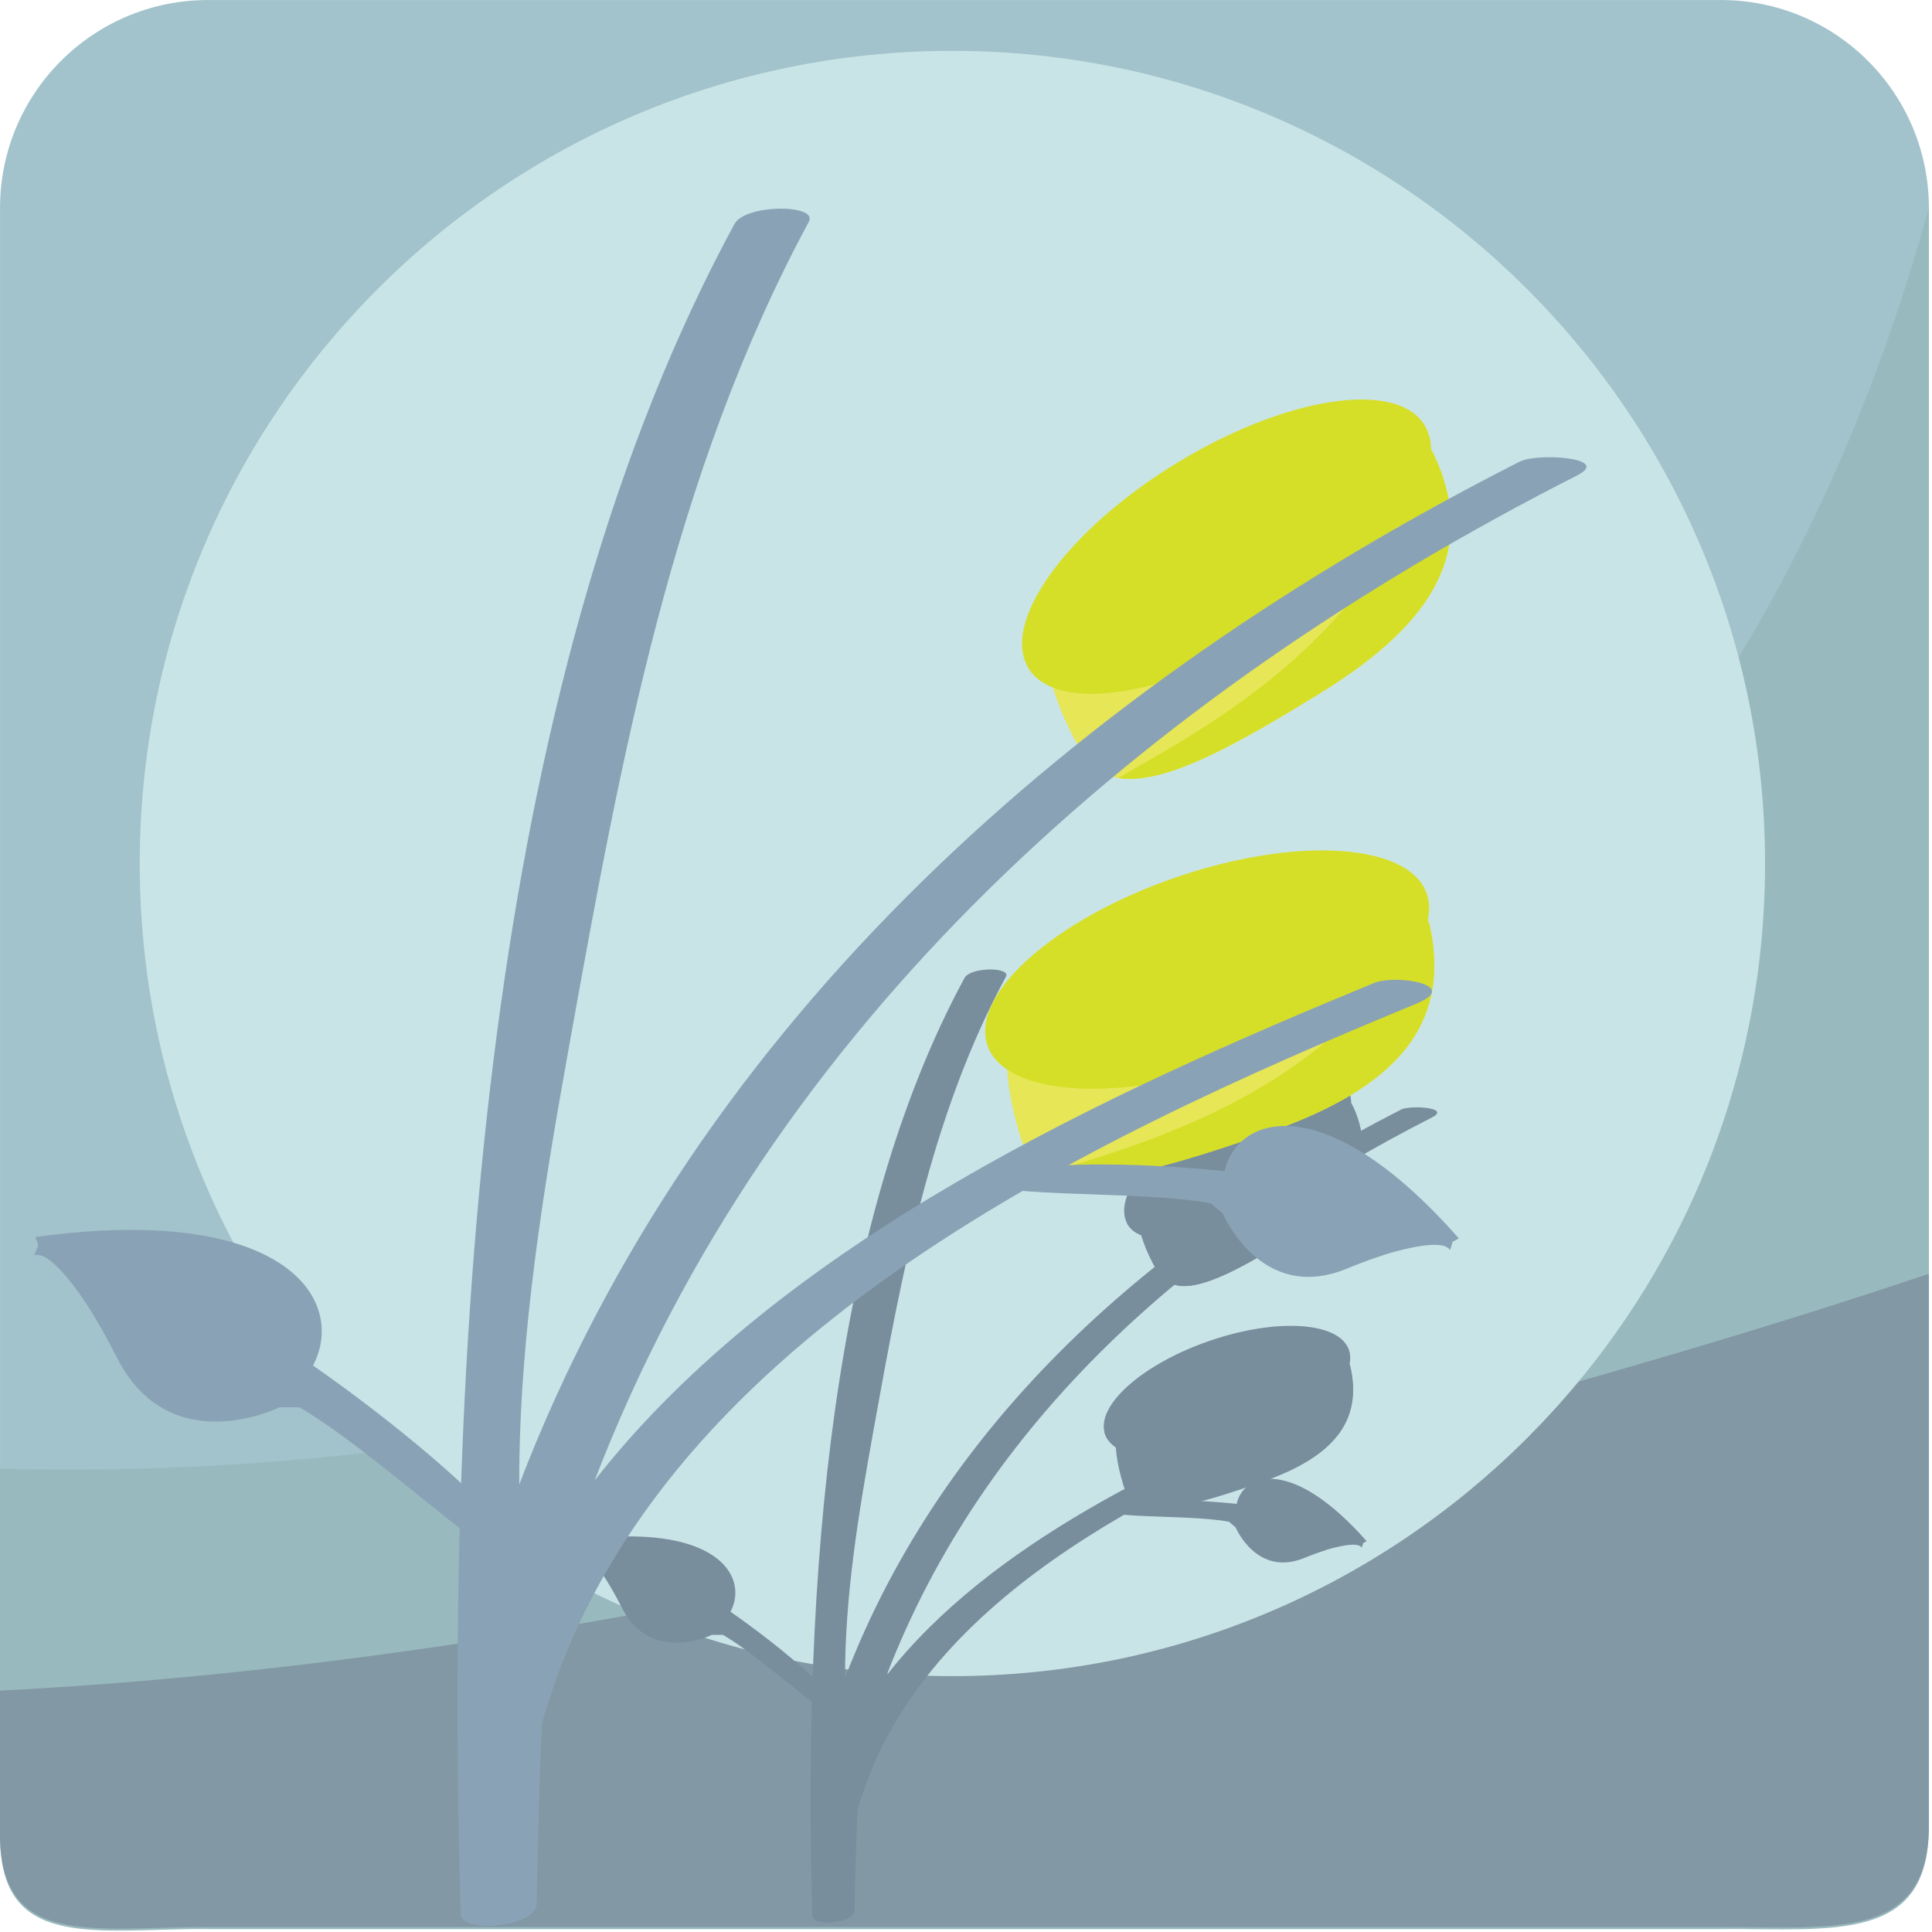
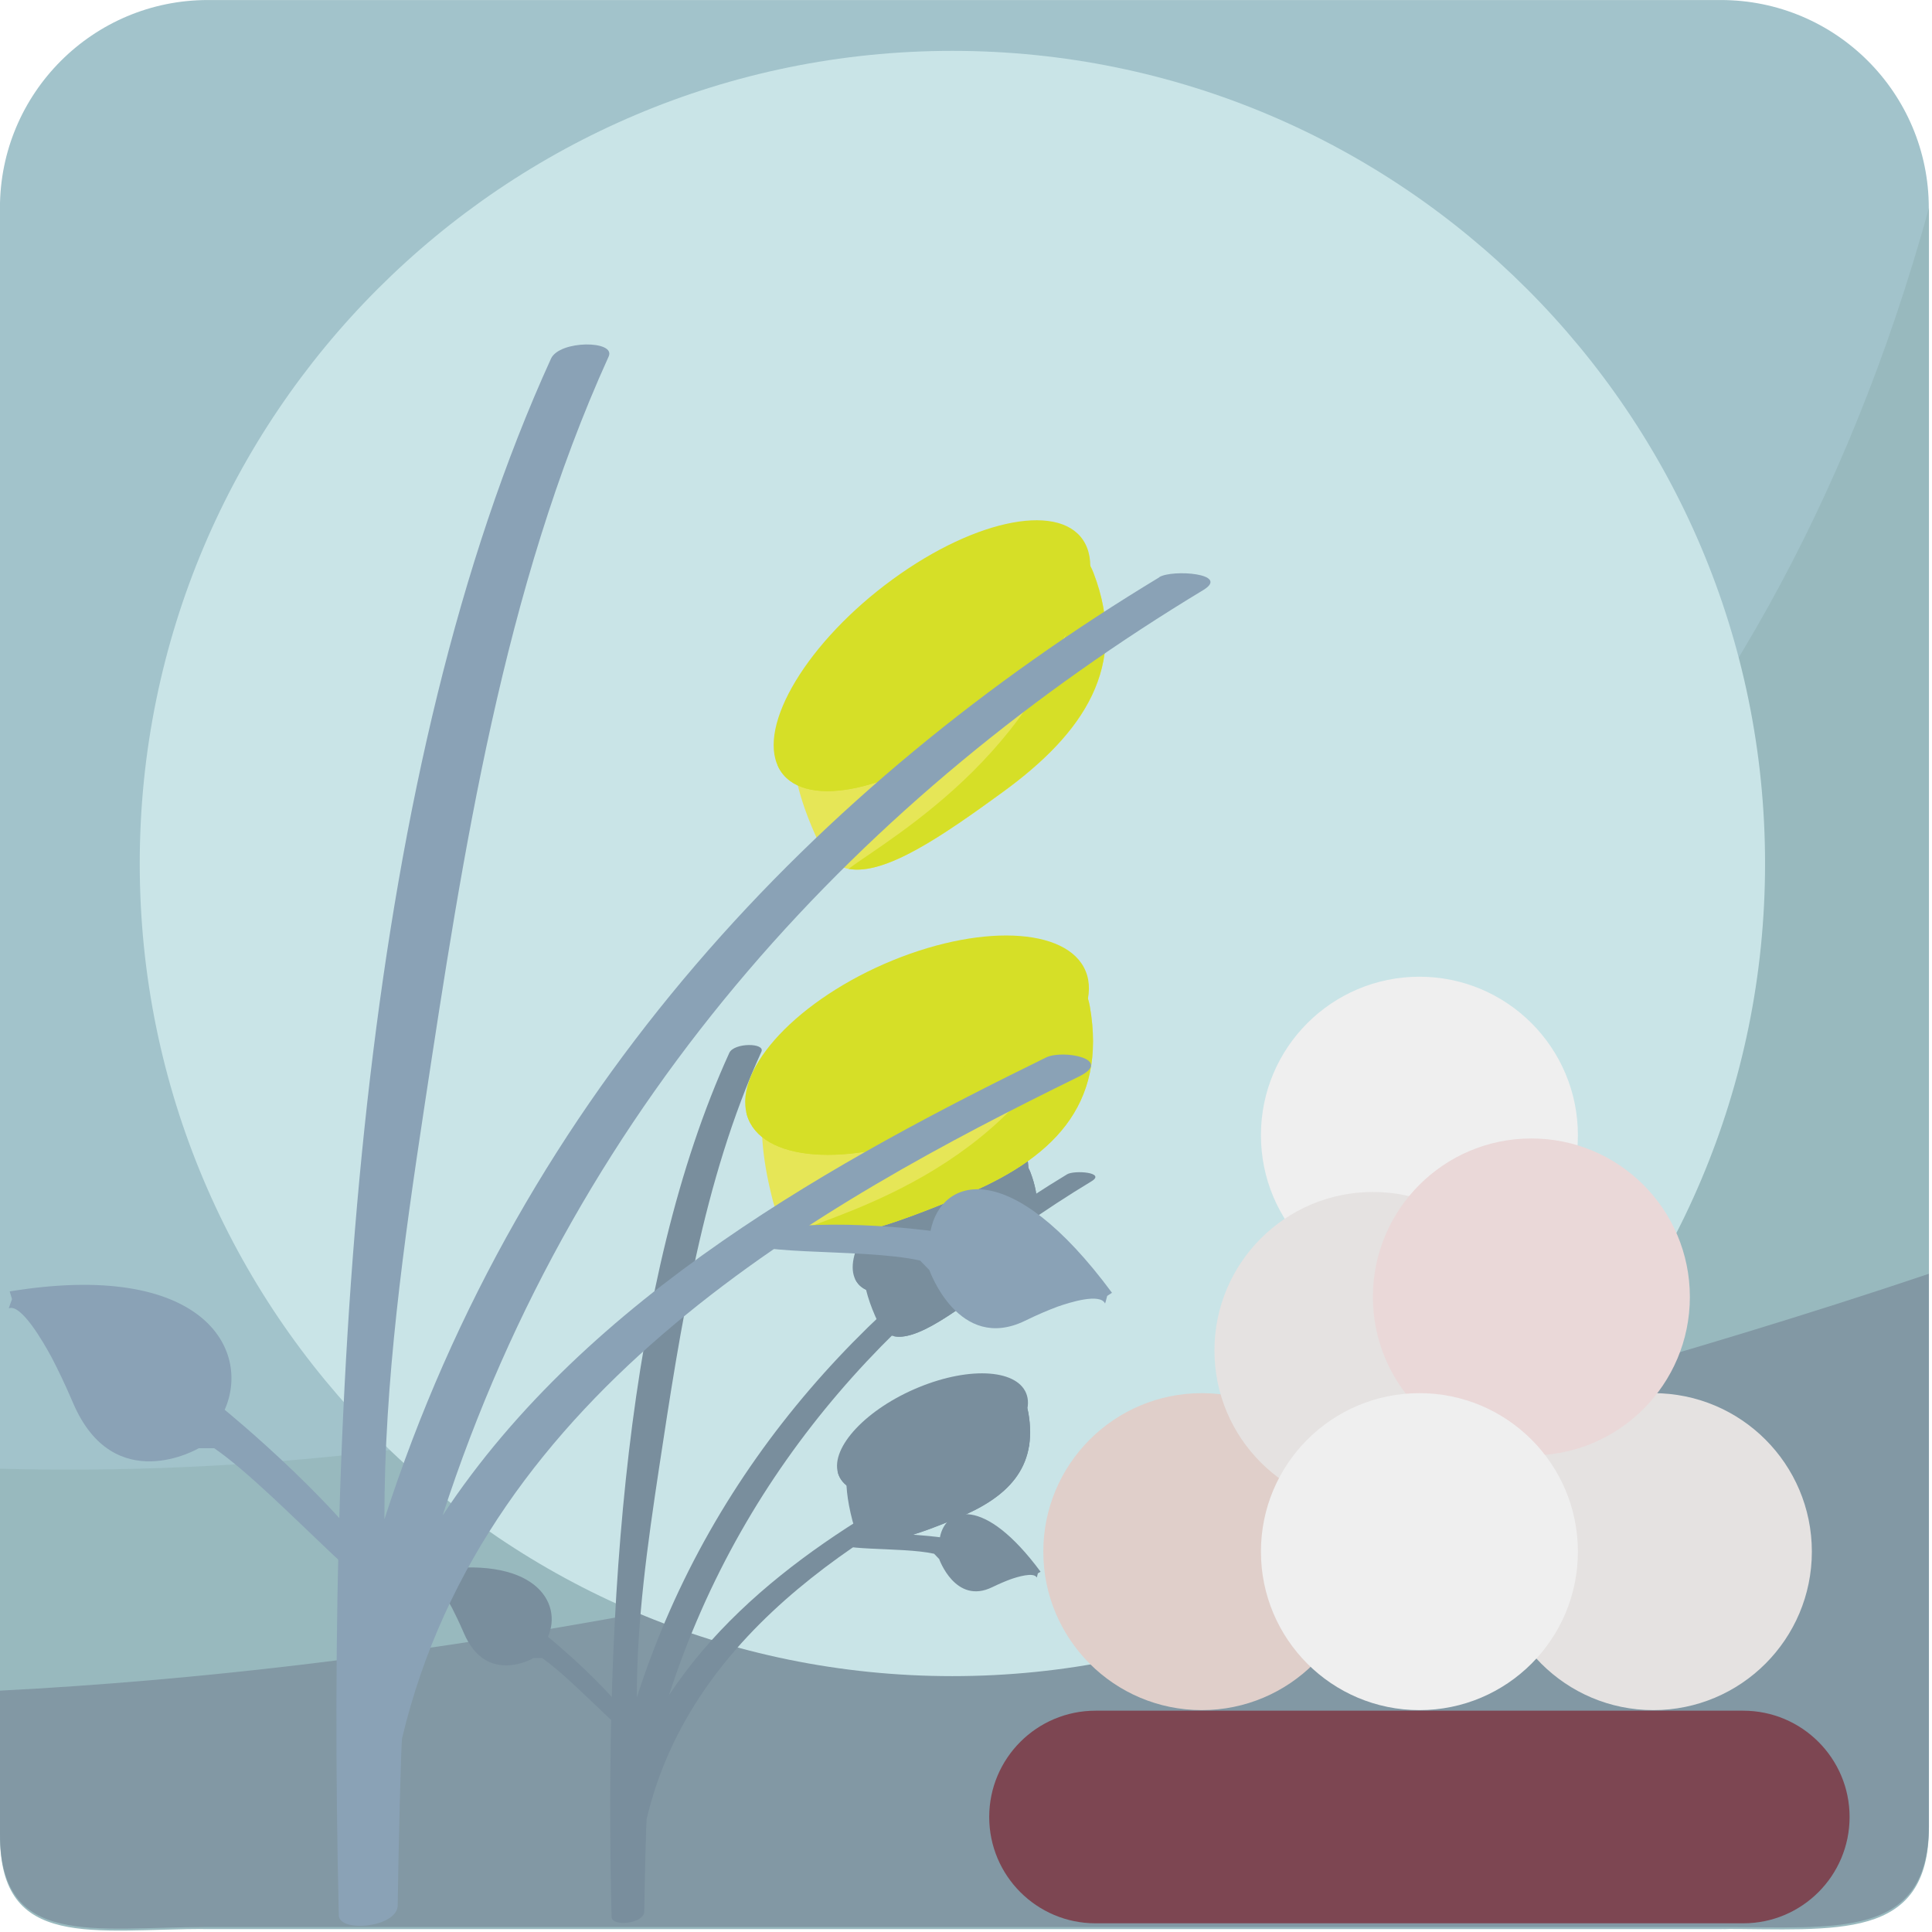
<svg xmlns="http://www.w3.org/2000/svg" viewBox="0 0 64 64" enable-background="new 0 0 64 64">
-   <path fill="#a2c3cb" d="m63.898 57.01c0 3.808-3.082 6.894-6.89 6.894h-50.12c-3.805-.003-6.887-3.087-6.887-6.894v-50.12c0-3.804 3.082-6.889 6.887-6.889h50.12c3.809 0 6.889 3.085 6.889 6.889v50.12" />
-   <path fill="#98b9be" d="m0 48.652v12.162c0 3.808 3.082 3.084 6.887 3.084h50.12c3.809 0 6.889.433 6.889-3.375v-53.636c-10.911 39.634-50.14 42.15-63.899 41.765" />
+   <path fill="#a2c3cb" d="m63.898 57.01c0 3.808-3.082 6.894-6.893 6.894h-50.12c-3.805-.003-6.887-3.087-6.887-6.894v-50.12c0-3.804 3.082-6.889 6.887-6.889h50.12c3.809 0 6.889 3.085 6.889 6.889v50.12" />
+   <path fill="#98b9be" d="M0,48.652v12.162c0,3.808,3.082,3.084,6.887,3.084H57.01c3.809,0,6.889,0.433,6.889-3.375  V6.887C52.988,46.521,13.764,49.034,0,48.652z" />
  <path fill="#8298a4" d="m39.18 49.34c-12.745 3.402-25.93 5.981-39.18 6.665v4.743c0 3.808 3.082 3.086 6.887 3.086h50.12c3.809 0 6.889.433 6.889-3.376v-18.262c-8.122 2.735-16.45 4.936-24.715 7.144" />
  <path fill="#c9e4e7" d="m58.47 28.607c0 14.864-12.05 26.917-26.923 26.917-14.867 0-26.918-12.05-26.918-26.917 0-14.867 12.05-26.922 26.918-26.922 14.869 0 26.923 12.06 26.923 26.922" />
+   <path fill="#7d4652" d="m61.27 60.19c0 1.945-1.578 3.522-3.521 3.522h-21.459c-1.944 0-3.521-1.577-3.521-3.522 0-1.942 1.576-3.521 3.521-3.521h21.456c1.945 0 3.524 1.577 3.524 3.521" />
+   <circle fill="#e5e2e1" cx="54.77" cy="51.4" r="5.25" />
+   <circle fill="#e0cfca" cx="39.811" cy="51.4" r="5.25" />
+   <circle fill="#efefef" cx="47.02" cy="37.605" r="5.25" />
+   <circle fill="#e5e2e1" cx="45.48" cy="44.736" r="5.25" />
+   <circle fill="#ead8d8" cx="50.729" cy="42.963" r="5.25" />
+   <circle fill="#efefef" cx="47.02" cy="51.4" r="5.25" />
  <g fill="#798e9d">
-     <path d="m38.33 42.11c.646 1.128 2.431.112 4.349-1.062 1.92-1.176 3-2.506 2.151-4.372-.538-1.185-2.694-.82-4.614.355-1.919 1.178-3.485 2.277-1.886 5.079" />
-     <path d="m44.664 36.421c-.682 3.681-4.635 5.532-5.65 6.168.865.136 2.229-.655 3.668-1.537 1.92-1.176 3-2.506 2.151-4.372-.049-.1-.101-.182-.169-.259" />
-     <ellipse transform="matrix(.5228.8524-.8524.5228 52.24-16.657)" cx="40.996" cy="38.33" rx="1.789" ry="4.273" />
-     <path d="m42.27 38.449c-1.199.787-3.189 2.476-4.941 2.064.008.019.018.033.025.051.518.843 2.564.523 4.578-.709 1.543-.948 2.614-2.16 2.799-3.055-.821.613-1.693 1.147-2.461 1.649" />
-     <path d="m37.22 49.22c.385 1.244 2.348.641 4.476-.095 2.127-.729 3.47-1.795 3.048-3.799-.268-1.274-2.456-1.386-4.585-.654-2.128.734-3.896 1.47-2.939 4.548" />
-     <path d="m44.637 45.04c-1.464 3.444-5.725 4.396-6.852 4.797.814.322 2.316-.155 3.912-.707 2.127-.729 3.474-1.795 3.048-3.801-.027-.104-.061-.198-.108-.289" />
-     <ellipse transform="matrix(.3259.9454-.9454.3259 70.993-7.338)" cx="40.642" cy="46.11" rx="1.791" ry="4.274" />
-     <path d="m41.863 46.5c-1.344.507-3.652 1.725-5.275.941.004.021.001.039.014.058.324.933 2.396 1.069 4.625.301 1.715-.593 3.02-1.543 3.39-2.377-.935.421-1.892.752-2.754 1.077" />
-     <path d="m46.4 36.764c-8.112 4.125-15.12 10.247-18.407 18.816-.004-2.76.461-5.521.948-8.229.924-5.129 1.876-10.361 4.381-14.995.177-.326-1.168-.331-1.372.041-4.414 8.146-5.36 19.763-5.04 31.08.012.359 1.392.244 1.399-.195.016-1.051.081-3.258.104-3.337 1.964-6.961 9.925-10.677 16.06-13.212.854-.348-.371-.547-.771-.383-4.857 2-10.876 4.734-14.332 9.146 3.242-8.416 10.08-14.42 18.07-18.481.646-.328-.732-.415-1.047-.255" />
-     <path d="m28.26 57.04c-1.062-1.603-4.061-3.649-4.061-3.649.638-1.211-.532-2.994-5.107-2.365l.059.154c-.053.111-.079.188-.079.188.287-.104.818.667 1.021.982.149.244.314.527.506.904.966 1.904 2.983.903 2.983.903h.365c1.544.889 4.351 3.659 4.313 2.883" />
-     <path d="m36.611 49.9c1.475-.411 4.354-.082 4.354-.082.245-1.062 1.876-1.526 4.307 1.236l-.117.062c-.021.095-.047.15-.047.15-.123-.209-.842-.021-1.127.062-.219.071-.467.155-.777.282-1.574.645-2.271-1.01-2.271-1.01l-.218-.19c-1.393-.264-4.529-.06-4.104-.51" />
+     <path d="m29.1 43.829c.501 1.039 1.884.104 3.368-.979 1.487-1.082 2.323-2.308 1.666-4.02-.415-1.093-2.086-.757-3.573.327-1.486 1.083-2.698 2.097-1.461 4.676" />
+     <path d="m34 38.586c-.525 3.391-3.588 5.096-4.375 5.682.669.125 1.726-.604 2.84-1.416 1.487-1.084 2.325-2.309 1.666-4.02-.038-.095-.078-.17-.131-.241" />
+     <path d="m33.98 38.28c.399.775-.539 2.324-2.097 3.461-1.559 1.137-3.146 1.429-3.544.654-.401-.777.538-2.327 2.096-3.463 1.559-1.136 3.147-1.427 3.545-.652" />
+     <path d="m32.15 40.455c-.928.725-2.469 2.277-3.827 1.9.006.018.014.027.02.045.401.775 1.984.48 3.544-.651 1.196-.873 2.025-1.989 2.167-2.813-.634.564-1.309 1.056-1.904 1.519" />
+     <path d="m28.24 50.38c.298 1.146 1.818.591 3.468-.087 1.646-.673 2.686-1.654 2.357-3.499-.207-1.174-1.901-1.274-3.547-.604-1.649.678-3.02 1.355-2.278 4.19" />
+     <path d="m33.979 46.521c-1.135 3.172-4.433 4.049-5.306 4.418.631.297 1.794-.144 3.03-.649 1.646-.673 2.689-1.654 2.359-3.501-.019-.098-.046-.184-.083-.268" />
+     <path d="m34.02 46.23c.25.861-.951 2.133-2.679 2.845-1.727.707-3.331.584-3.581-.277-.249-.86.949-2.134 2.677-2.843 1.729-.71 3.331-.587 3.583.275" />
+     <path d="m31.831 47.87c-1.04.466-2.828 1.589-4.084.866.002.02.007.037.01.054.251.858 1.855.983 3.582.276 1.328-.547 2.341-1.422 2.625-2.188-.724.388-1.466.692-2.133.992" />
+     <path d="m35.35 38.9c-6.283 3.8-11.714 9.438-14.254 17.328-.004-2.541.356-5.082.733-7.576.716-4.726 1.453-9.541 3.393-13.811.136-.301-.905-.306-1.063.037-3.418 7.501-4.151 18.2-3.9 28.624.009.331 1.078.228 1.083-.179.013-.971.063-3 .08-3.072 1.521-6.41 7.687-9.833 12.439-12.168.662-.318-.287-.504-.6-.354-3.761 1.848-8.421 4.36-11.1 8.426 2.51-7.751 7.806-13.279 13.991-17.02.505-.299-.562-.379-.805-.234" />
+     <path d="m21.297 57.58c-.822-1.477-3.145-3.36-3.145-3.36.494-1.114-.412-2.758-3.955-2.177l.045.141c-.041.104-.061.174-.061.174.222-.098.633.613.791.902.115.227.243.487.392.833.748 1.755 2.31.833 2.31.833h.283c1.196.818 3.369 3.369 3.34 2.654" />
+     <path d="m27.765 50.999c1.142-.379 3.371-.075 3.371-.075.19-.979 1.452-1.404 3.334 1.141l-.09.055c-.017.088-.036.138-.036.138-.096-.191-.652-.019-.871.059-.17.063-.361.143-.603.26-1.219.595-1.759-.932-1.759-.932l-.168-.175c-1.079-.243-3.508-.057-3.178-.471" />
  </g>
-   <path fill="#e6e657" d="m35.83 24.918c1.162 2.033 4.375.209 7.833-1.912 3.454-2.12 5.399-4.515 3.869-7.876-.964-2.134-4.856-1.476-8.308.642-3.456 2.121-6.275 4.103-3.394 9.146" />
+   <path fill="#e6e657" d="m27.16 27.993c.9 1.873 3.387.192 6.07-1.761 2.674-1.952 4.181-4.158 2.996-7.253-.748-1.965-3.764-1.359-6.436.591-2.675 1.954-4.857 3.779-2.626 8.423" />
  <g fill="#d6df27">
-     <path d="m47.23 14.665c-1.223 6.626-8.345 9.965-10.174 11.11 1.559.244 4.01-1.179 6.607-2.769 3.454-2.12 5.402-4.515 3.869-7.877-.076-.176-.179-.327-.302-.464" />
-     <path d="m34.07 22.13c.932 1.517 4.621.947 8.248-1.278 3.621-2.221 5.802-5.254 4.871-6.77-.929-1.516-4.619-.945-8.242 1.277-3.623 2.223-5.804 5.255-4.877 6.771" />
-     <path d="m42.928 18.319c-2.166 1.419-5.748 4.458-8.906 3.718.012.031.028.062.045.092.933 1.517 4.623.947 8.25-1.278 2.783-1.707 4.713-3.892 5.04-5.501-1.479 1.103-3.047 2.064-4.426 2.969" />
+     <path d="m35.986 18.551c-.947 6.102-6.461 9.177-7.879 10.231 1.208.225 3.106-1.086 5.116-2.55 2.676-1.952 4.185-4.158 2.998-7.254-.061-.161-.14-.301-.235-.427" />
+     <path d="m25.793 25.426c.721 1.397 3.579.872 6.386-1.177 2.805-2.045 4.494-4.838 3.773-6.234-.722-1.396-3.578-.87-6.382 1.176-2.805 2.047-4.495 4.839-3.777 6.235" />
+     <path d="m32.654 21.917c-1.675 1.306-4.45 4.105-6.896 3.424.01.028.022.057.035.084.723 1.397 3.58.872 6.389-1.177 2.157-1.571 3.65-3.583 3.901-5.066-1.145 1.016-2.358 1.901-3.429 2.735" />
  </g>
-   <path fill="#e6e657" d="m33.824 37.727c.695 2.236 4.228 1.15 8.06-.17 3.829-1.32 6.25-3.236 5.489-6.849-.487-2.292-4.422-2.494-8.253-1.175-3.831 1.322-7.01 2.645-5.298 8.194" />
+   <path fill="#e6e657" d="m25.606 39.789c.538 2.061 3.274 1.059 6.243-.157 2.963-1.216 4.84-2.979 4.25-6.307-.377-2.11-3.427-2.296-6.393-1.082-2.964 1.218-5.43 2.437-4.1 7.546" />
  <g fill="#d6df27">
-     <path d="m47.18 30.19c-2.635 6.206-10.314 7.922-12.347 8.642 1.47.577 4.177-.28 7.05-1.271 3.83-1.32 6.254-3.236 5.49-6.851-.045-.189-.111-.358-.193-.52" />
-     <path d="m32.71 34.623c.583 1.684 4.312 1.926 8.329.539 4.02-1.385 6.803-3.873 6.227-5.553-.582-1.682-4.311-1.923-8.326-.541-4.02 1.385-6.807 3.873-6.23 5.555" />
-     <path d="m42.19 32.822c-2.428.916-6.58 3.105-9.502 1.699.006.033.018.067.024.102.583 1.684 4.312 1.926 8.329.539 3.09-1.062 5.447-2.778 6.109-4.279-1.681.756-3.418 1.354-4.96 1.939" />
+     <path d="m35.951 32.846c-2.041 5.715-7.986 7.297-9.561 7.959 1.138.53 3.234-.259 5.458-1.17 2.966-1.217 4.843-2.979 4.251-6.31-.033-.175-.085-.33-.148-.479" />
+     <path d="m24.743 36.932c.452 1.551 3.339 1.772 6.451.496 3.109-1.275 5.266-3.566 4.82-5.114-.449-1.549-3.336-1.771-6.447-.499-3.112 1.276-5.271 3.568-4.824 5.117" />
+     <path d="m32.08 35.27c-1.88.845-5.096 2.858-7.358 1.564.004.03.015.063.019.094.452 1.551 3.339 1.772 6.451.496 2.391-.979 4.217-2.559 4.73-3.939-1.303.698-2.648 1.246-3.842 1.785" />
  </g>
  <g fill="#8aa2b6">
-     <path d="m50.36 15.282c-14.623 7.431-27.24 18.458-33.16 33.894-.008-4.97.828-9.947 1.706-14.82 1.665-9.237 3.386-18.665 7.888-27.01.324-.587-2.1-.596-2.465.075-7.955 14.669-9.652 35.597-9.07 55.993.016.646 2.512.439 2.52-.354.029-1.894.145-5.873.188-6.01 3.544-12.54 17.875-19.233 28.945-23.798 1.523-.628-.68-.986-1.396-.689-8.75 3.605-19.594 8.528-25.816 16.475 5.839-15.16 18.15-25.974 32.547-33.29 1.163-.593-1.32-.749-1.884-.463" />
-     <path d="m17.688 51.812c-1.916-2.886-7.319-6.576-7.319-6.576 1.148-2.182-.959-5.395-9.197-4.258l.1.276c-.09.2-.138.334-.138.334.516-.187 1.476 1.205 1.837 1.772.271.438.567.949.913 1.631 1.745 3.429 5.377 1.627 5.377 1.627h.66c2.773 1.605 7.829 6.595 7.767 5.194" />
-     <path d="m32.727 38.948c2.658-.741 7.838-.151 7.838-.151.443-1.912 3.385-2.751 7.761 2.227l-.206.113c-.045.174-.09.274-.09.274-.213-.382-1.514-.039-2.029.11-.391.125-.836.277-1.4.51-2.836 1.158-4.088-1.821-4.088-1.821l-.396-.346c-2.51-.48-8.161-.109-7.39-.916" />
+     <path d="m38.41 19.12c-11.323 6.842-21.09 16.998-25.676 31.21-.006-4.577.641-9.159 1.321-13.648 1.289-8.503 2.622-17.188 6.107-24.871.251-.541-1.625-.549-1.909.069-6.16 13.509-7.474 32.782-7.03 51.565.012.594 1.946.402 1.951-.327.022-1.744.113-5.408.146-5.537 2.745-11.549 13.842-17.713 22.416-21.916 1.179-.578-.527-.908-1.083-.635-6.775 3.321-15.173 7.854-19.991 15.172 4.522-13.96 14.05-23.919 25.2-30.657.9-.547-1.021-.691-1.46-.427" />
+     <path d="m13.11 52.761c-1.484-2.659-5.667-6.06-5.667-6.06.889-2.01-.743-4.968-7.122-3.921l.077.255c-.069.183-.107.307-.107.307.4-.173 1.143 1.109 1.423 1.632.21.403.439.875.707 1.502 1.352 3.157 4.164 1.498 4.164 1.498h.511c2.147 1.477 6.06 6.073 6.01 4.784" />
+     <path d="m24.756 40.914c2.059-.684 6.07-.141 6.07-.141.343-1.76 2.621-2.532 6.01 2.052l-.159.104c-.037.158-.07.252-.07.252-.166-.354-1.172-.037-1.569.102-.306.115-.646.255-1.084.47-2.197 1.065-3.167-1.678-3.167-1.678l-.307-.317c-1.945-.444-6.321-.101-5.725-.844" />
  </g>
</svg>
